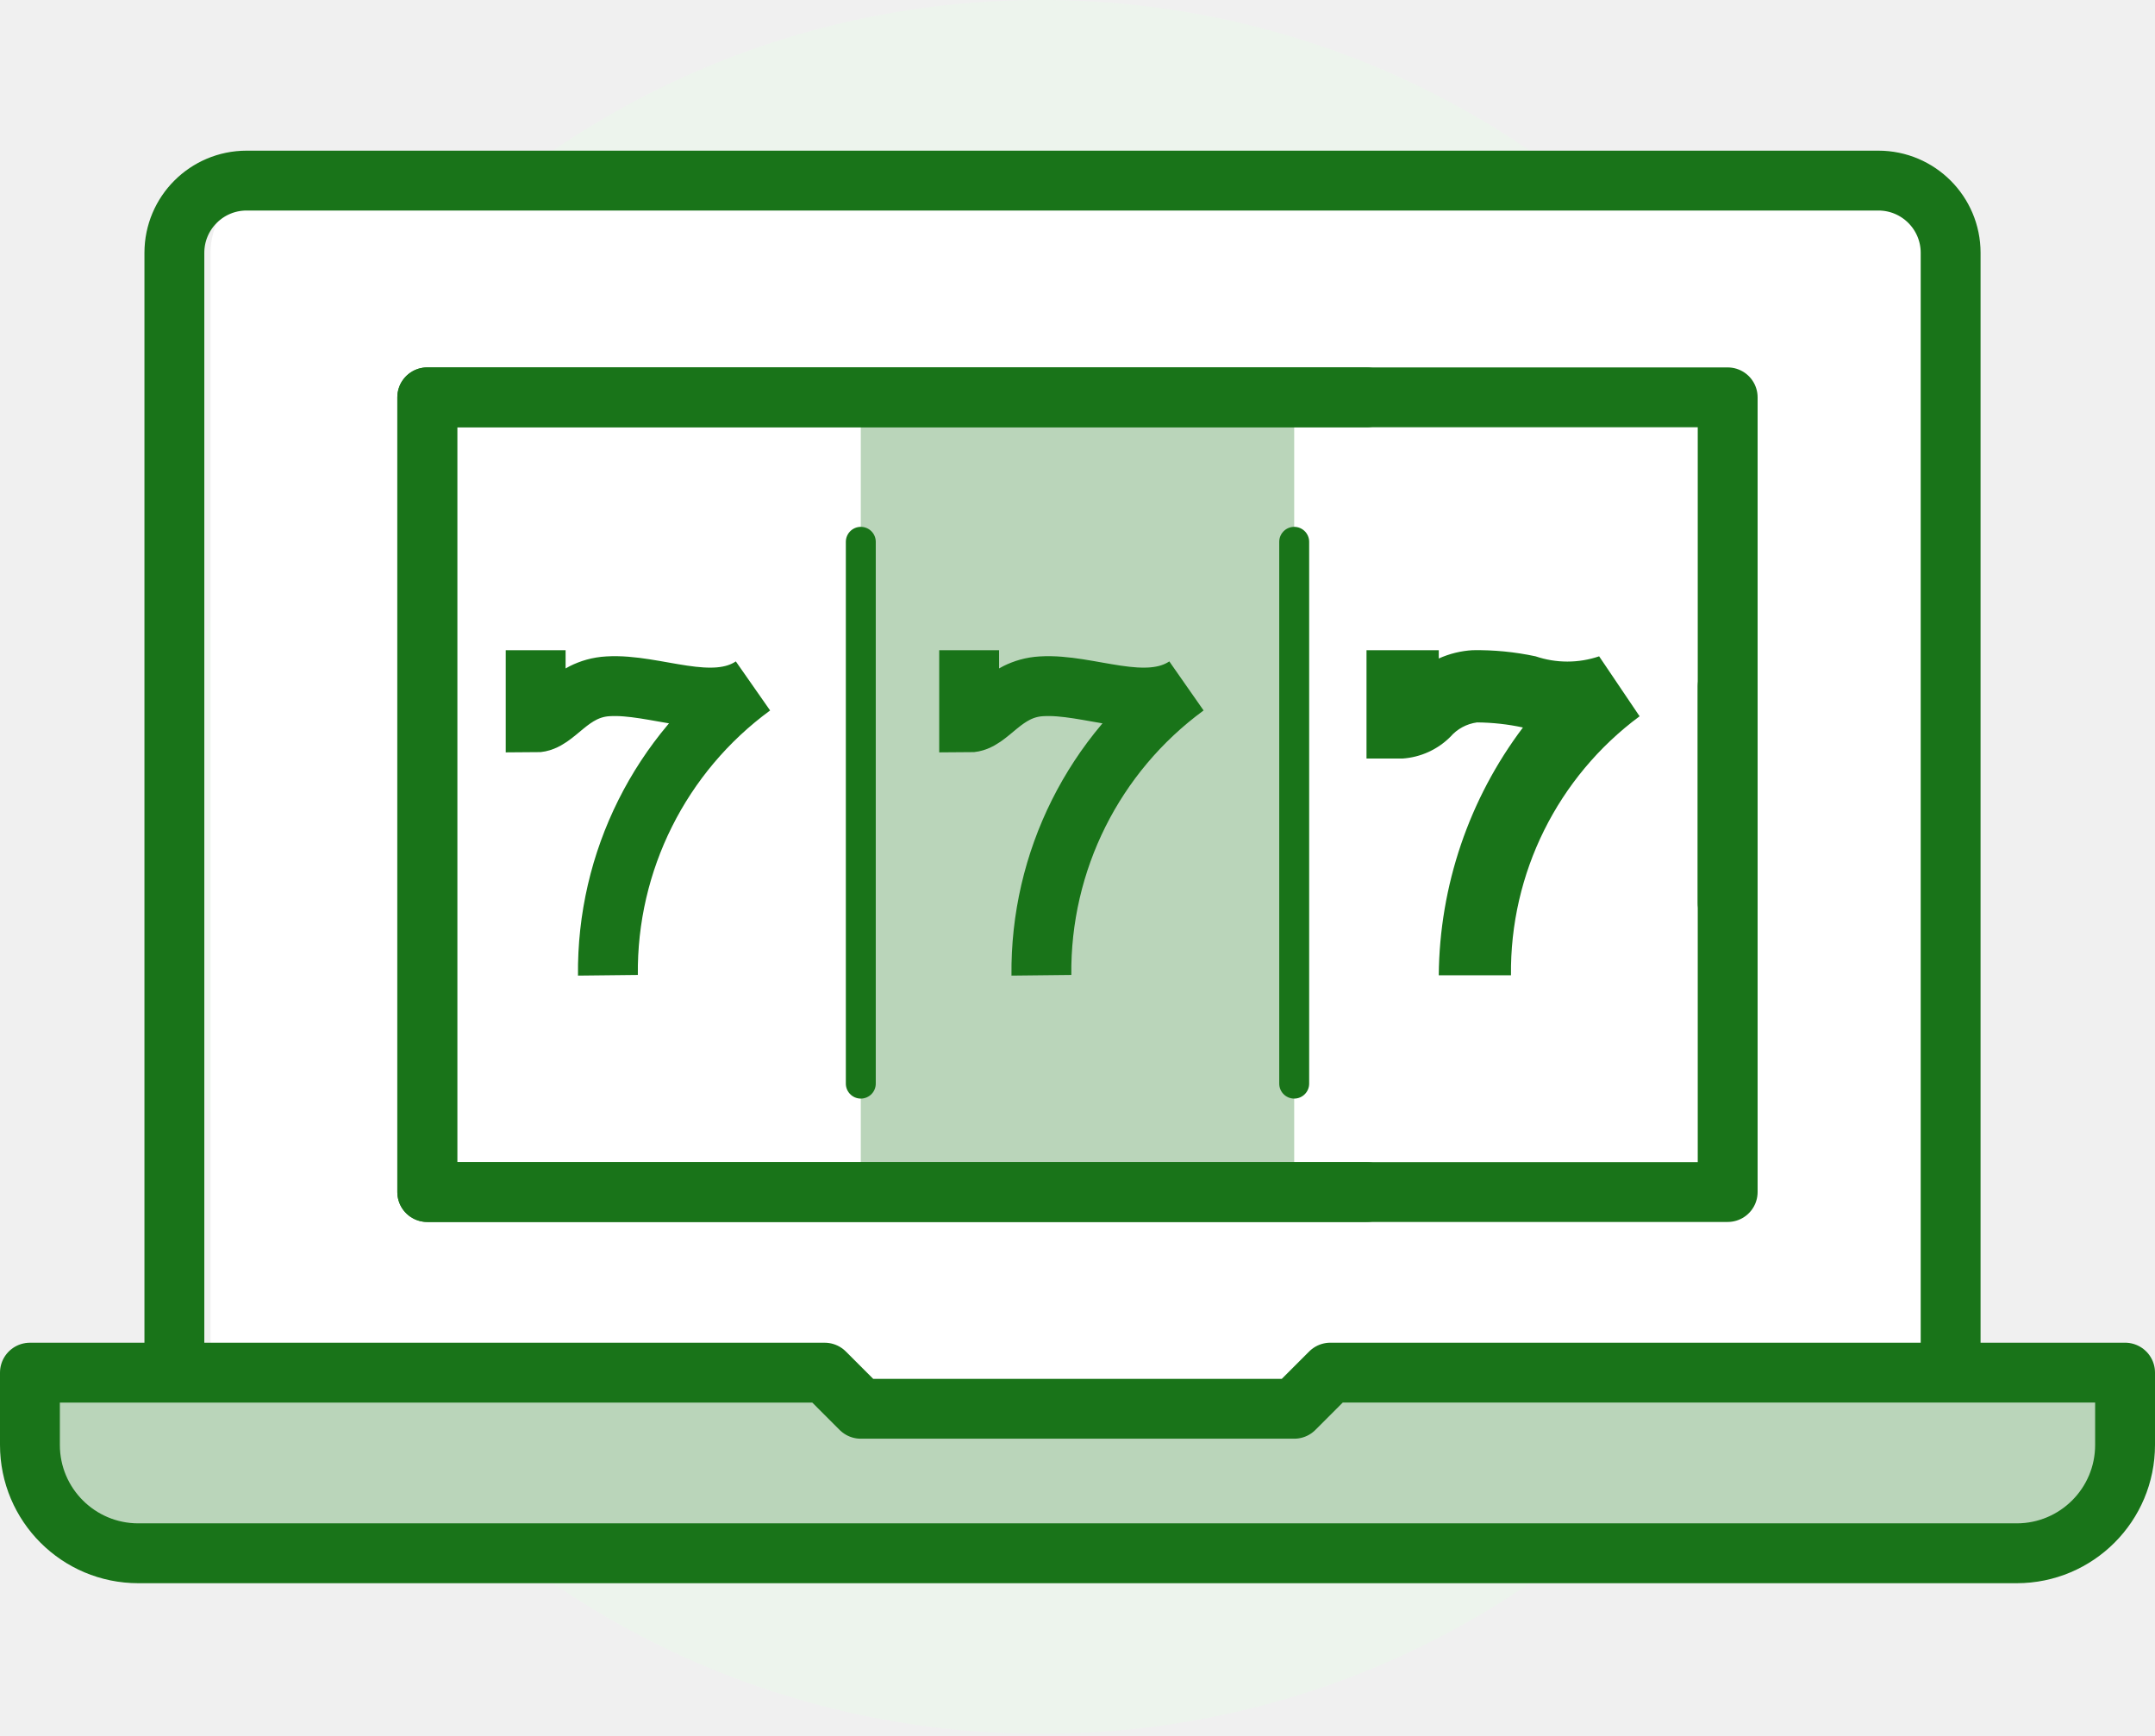
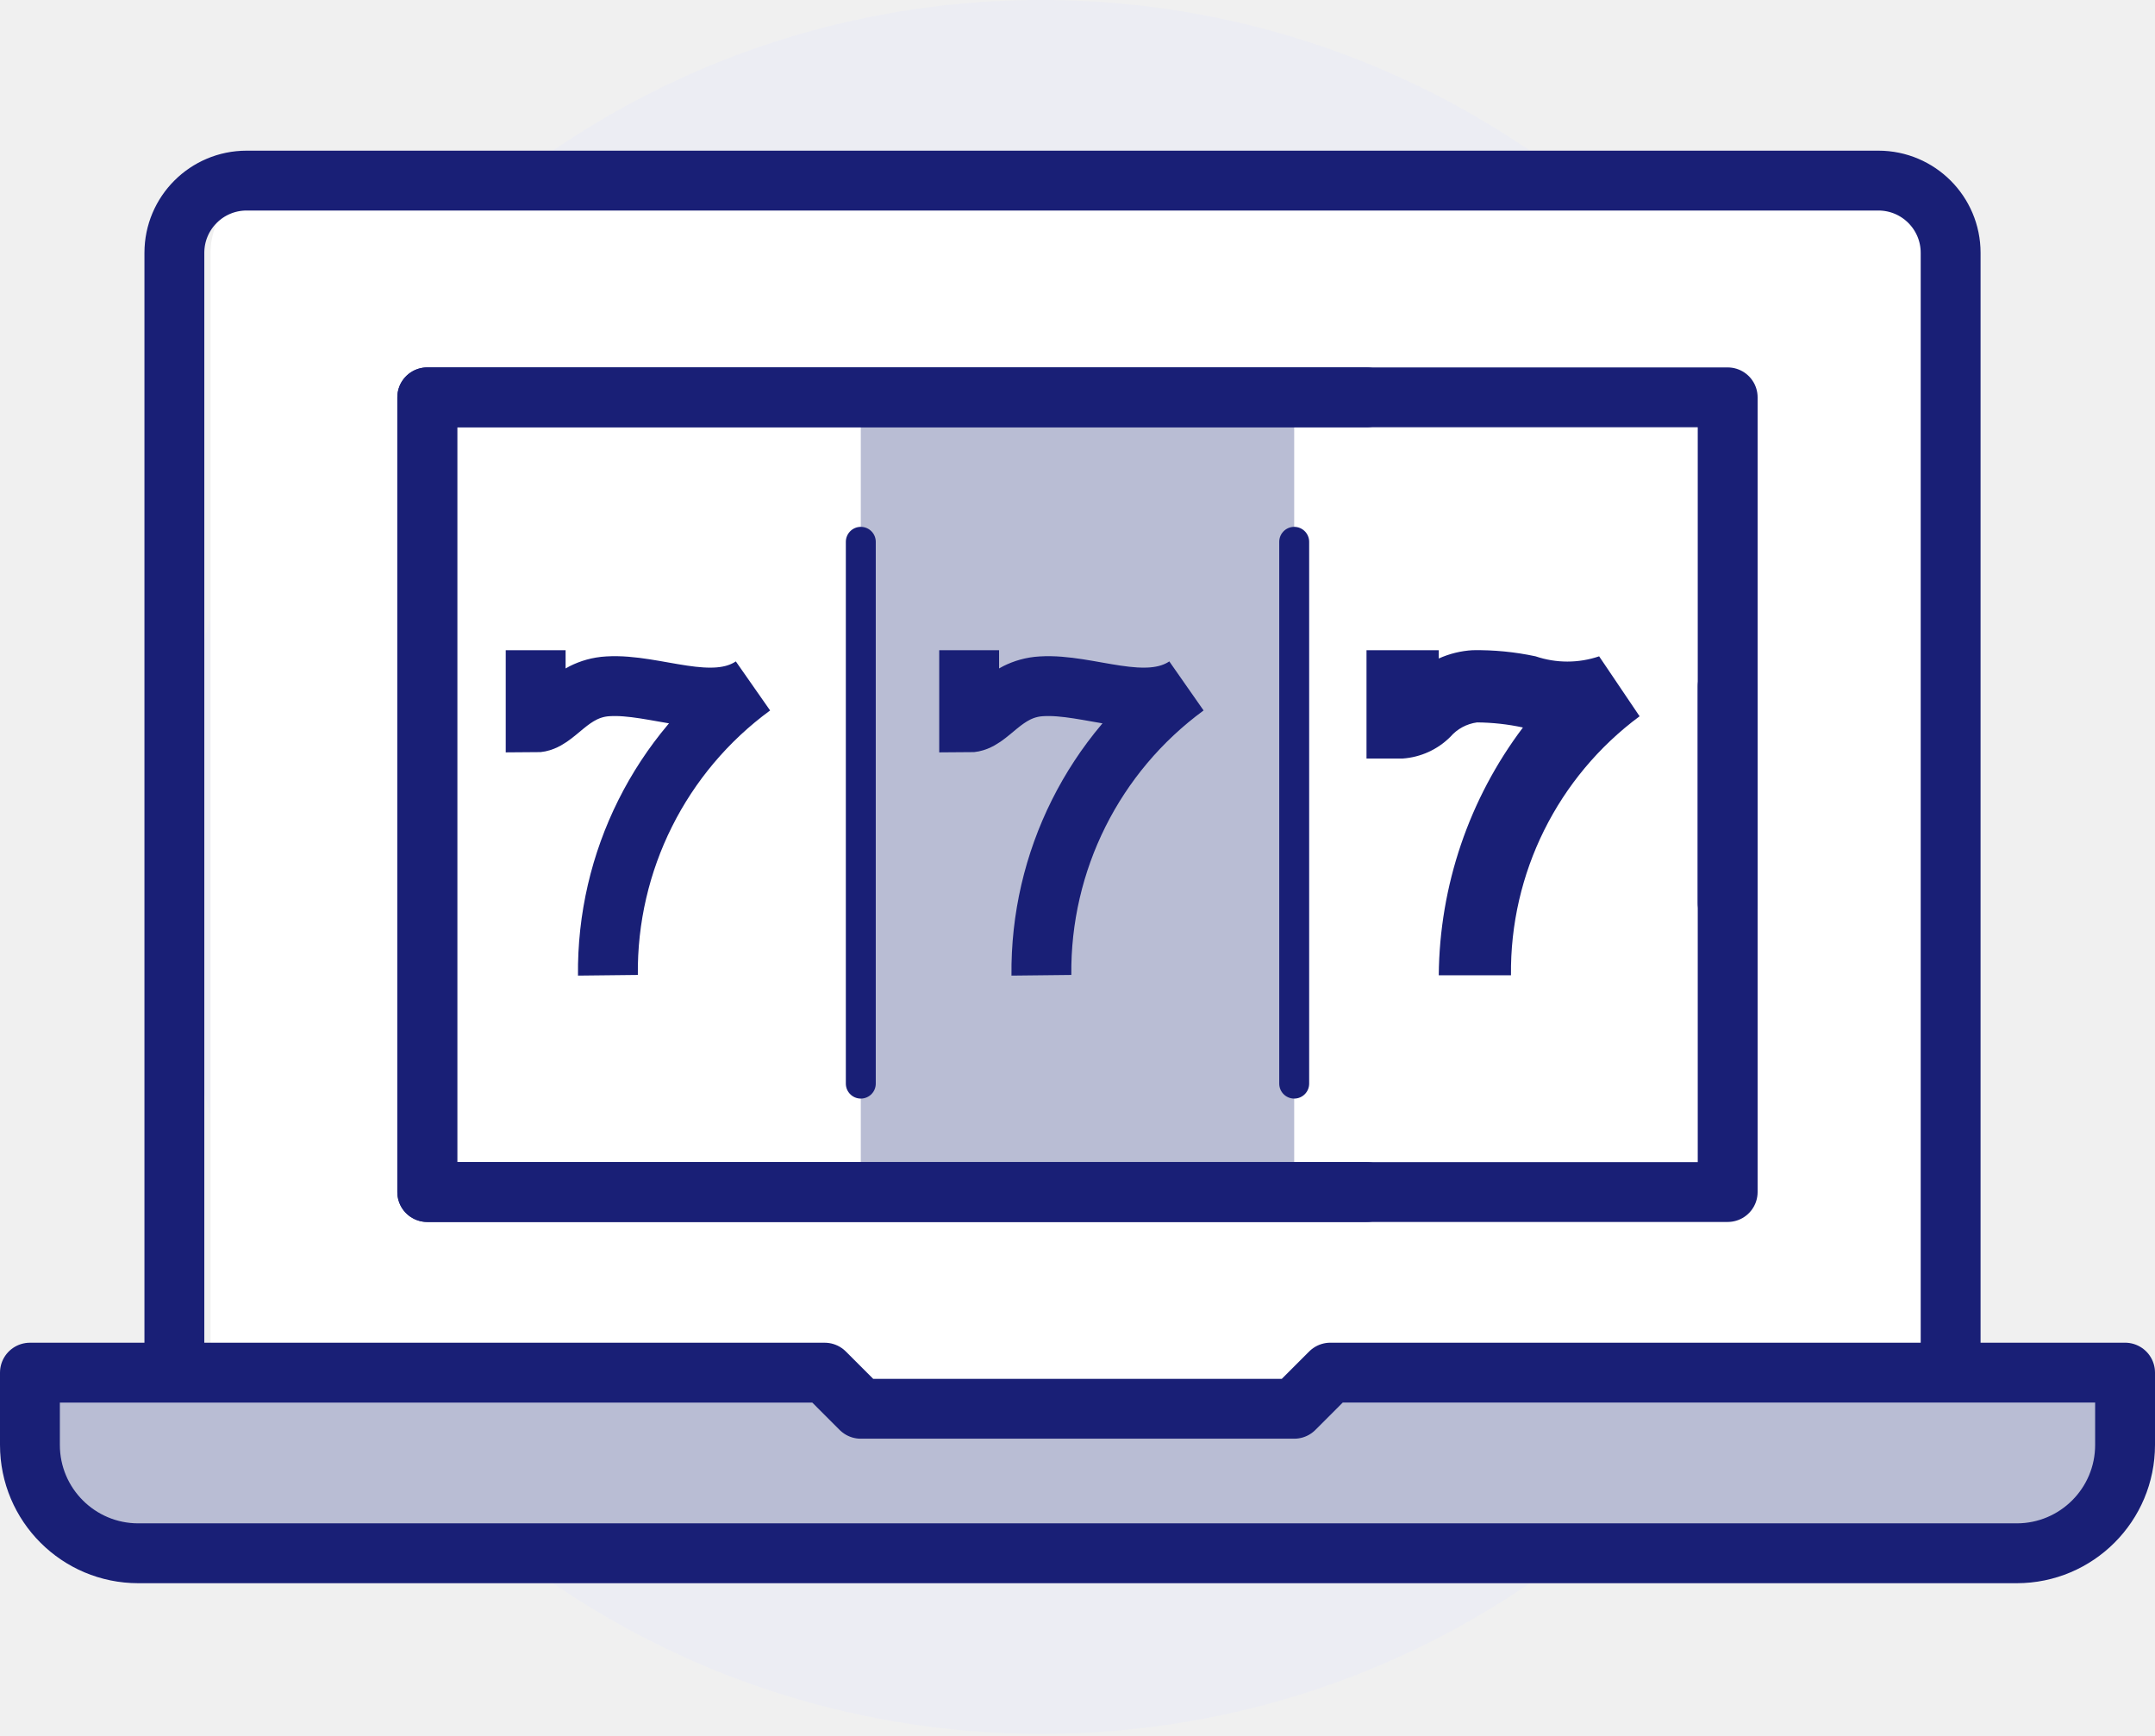
<svg xmlns="http://www.w3.org/2000/svg" xmlns:xlink="http://www.w3.org/1999/xlink" width="72" height="58">
-   <style>.B{fill-rule:nonzero}.C{stroke:#197419}.D{stroke-width:2}.E{stroke-linejoin:round}.F{stroke-linecap:round}</style>
+   <style>.B{fill-rule:nonzero}.C{stroke:#191f76}.D{stroke-width:2}.E{stroke-linejoin:round}.F{stroke-linecap:round}</style>
  <g fill="none" fill-rule="evenodd">
    <g class="B">
-       <circle fill="#edf4ed" cx="34.793" cy="28.966" r="28.966" />
+       <circle fill="#ecedf3" cx="34.793" cy="28.966" r="28.966" />
      <path d="M9.448 6.034h53.103c1.333 0 2.414 1.08 2.414 2.414v38.62H7.034V8.448c0-1.333 1.08-2.414 2.414-2.414z" fill="#fff" />
    </g>
    <g class="C D E">
      <path d="M25.138 6.034h37.62c1.333 0 2.414 1.08 2.414 2.414v37.414M45.86 6.034H8.24c-1.333 0-2.414 1.08-2.414 2.414v37.414" class="F" />
-       <path d="M71 45.862H44.448L43.24 47.07H28.76l-1.207-1.207H1v2.414a3.62 3.62 0 0 0 3.621 3.621h62.76A3.62 3.62 0 0 0 71 48.276v-2.414z" fill="#bad5ba" class="B" />
+       <path d="M71 45.862H44.448L43.24 47.07H28.76l-1.207-1.207H1v2.414a3.62 3.62 0 0 0 3.621 3.621h62.76A3.62 3.62 0 0 0 71 48.276v-2.414z" fill="#b9bdd4" class="B" />
    </g>
-     <path fill="#bad5ba" d="M28.76 13.276H43.24v26.552H28.76z" class="B" />
+     <path fill="#b9bdd4" d="M28.76 13.276H43.24v26.552H28.76z" class="B" />
    <g class="C D">
      <use xlink:href="#B" />
      <use xlink:href="#B" x="14.483" />
    </g>
-     <path d="M50.483 32.586H48.07a13.95 13.95 0 0 1 2.812-8.279c-.504-.11-1.017-.165-1.533-.17-.347.047-.664.218-.893.483a2.5 2.5 0 0 1-1.593.724h-1.207v-3.62h2.414v.278a3.2 3.2 0 0 1 1.134-.278 9.33 9.33 0 0 1 2.1.205c.69.234 1.436.234 2.124 0l1.352 2.003a10.62 10.62 0 0 0-4.297 8.653z" fill="#197419" class="B" />
+     <path d="M50.483 32.586H48.07a13.95 13.95 0 0 1 2.812-8.279c-.504-.11-1.017-.165-1.533-.17-.347.047-.664.218-.893.483a2.5 2.5 0 0 1-1.593.724h-1.207v-3.62h2.414v.278a3.2 3.2 0 0 1 1.134-.278 9.33 9.33 0 0 1 2.1.205c.69.234 1.436.234 2.124 0l1.352 2.003a10.62 10.62 0 0 0-4.297 8.653z" fill="#191f76" class="B" />
    <g class="C E F">
      <path d="M28.76 18.103v18.103m14.48-18.103v18.103" />
      <g class="D">
        <path d="M45.655 39.828h-31.38V13.276h43.448v16.897" />
        <path d="M45.655 13.276h-31.38v26.552h43.448V22.93" />
      </g>
    </g>
  </g>
  <defs>
    <path id="B" d="M17.897 21.724v2.414c.664 0 1.134-1.134 2.414-1.207 1.58-.097 3.488.893 4.828 0-3.073 2.25-4.87 5.846-4.828 9.655" />
  </defs>
</svg>
